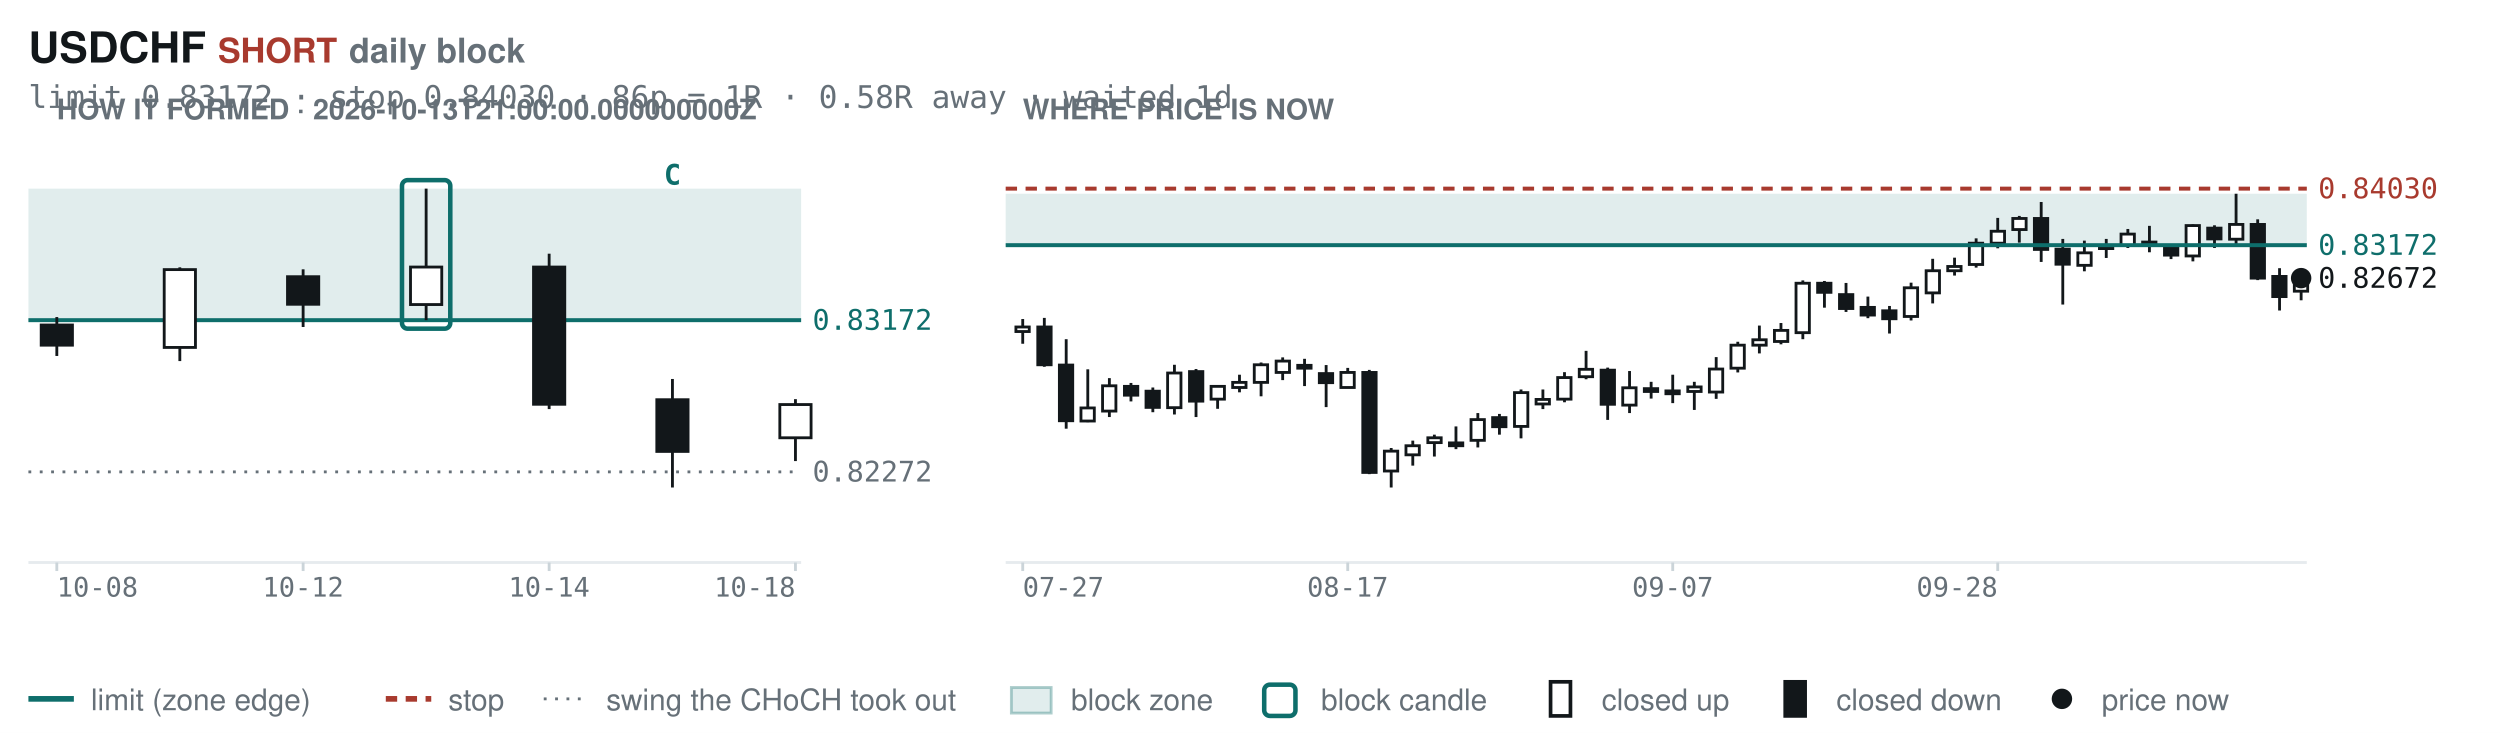
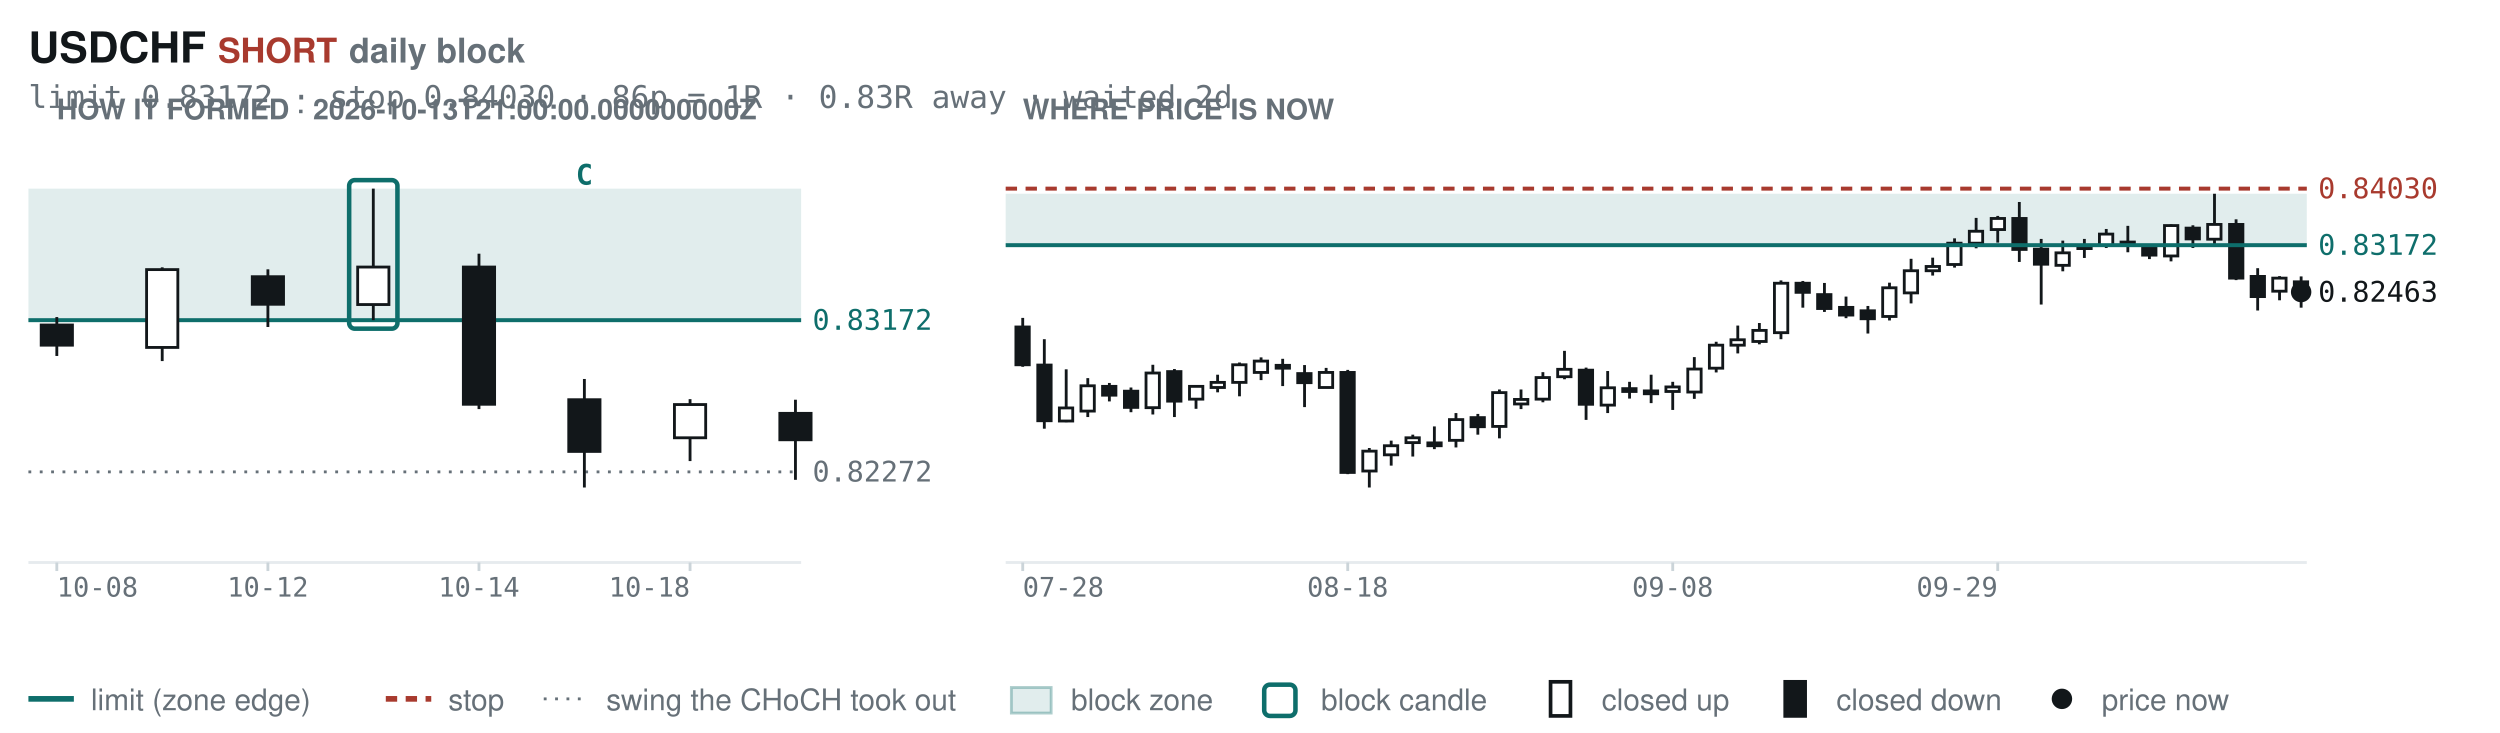
<svg xmlns="http://www.w3.org/2000/svg" viewBox="0 0 880 258" width="880" height="258" role="img" aria-label="USDCHF short order block: the candles that formed it, and where price is now">
  <rect width="880" height="258" fill="#FFFFFF" />
  <text x="10" y="22" fill="#12171A" font-family="system-ui,-apple-system,Segoe UI,Helvetica,Arial,sans-serif" font-size="15" font-weight="700">USDCHF <tspan fill="#A83A2E" font-size="12">SHORT</tspan>
    <tspan fill="#667078" font-size="12">daily block</tspan>
  </text>
-   <text x="10" y="38" fill="#667078" font-family="ui-monospace,SFMono-Regular,Menlo,Consolas,monospace" font-size="11">limit 0.83172 · stop 0.84030 · 86p = 1R · 0.58R away · waited 1d</text>
+   <text x="10" y="38" fill="#667078" font-family="ui-monospace,SFMono-Regular,Menlo,Consolas,monospace" font-size="11">limit 0.83172 · stop 0.84030 · 86p = 1R · 0.83R away · waited 2d</text>
  <text x="20" y="42" fill="#667078" font-family="system-ui,-apple-system,Segoe UI,Helvetica,Arial,sans-serif" font-size="10" font-weight="600">HOW IT FORMED · 2026-10-13T21:00:00.000000000Z</text>
  <text x="360" y="42" fill="#667078" font-family="system-ui,-apple-system,Segoe UI,Helvetica,Arial,sans-serif" font-size="10" font-weight="600">WHERE PRICE IS NOW</text>
  <rect x="10.0" y="66.4" width="272.0" height="46.3" fill="#0E6E6B1F" />
  <line x1="10.0" y1="166.1" x2="282.0" y2="166.1" stroke="#667078" stroke-width="1" stroke-dasharray="1 3" />
  <line x1="10.0" y1="112.7" x2="282.0" y2="112.7" stroke="#0E6E6B" stroke-width="1.4" />
  <line x1="20.0" y1="111.6" x2="20.0" y2="125.3" stroke="#12171A" stroke-width="1" />
  <rect x="14.5" y="114.4" width="11.0" height="7.1" fill="#12171A" stroke="#12171A" stroke-width="1" />
-   <line x1="63.3" y1="94.1" x2="63.3" y2="127.1" stroke="#12171A" stroke-width="1" />
-   <rect x="57.8" y="94.9" width="11.0" height="27.4" fill="#FFFFFF" stroke="#12171A" stroke-width="1" />
-   <line x1="106.7" y1="94.8" x2="106.7" y2="115.1" stroke="#12171A" stroke-width="1" />
-   <rect x="101.2" y="97.4" width="11.0" height="9.7" fill="#12171A" stroke="#12171A" stroke-width="1" />
-   <line x1="150.0" y1="66.4" x2="150.0" y2="112.7" stroke="#12171A" stroke-width="1" />
-   <rect x="144.5" y="94.0" width="11.0" height="13.2" fill="#FFFFFF" stroke="#12171A" stroke-width="1" />
-   <line x1="193.3" y1="89.3" x2="193.3" y2="144.0" stroke="#12171A" stroke-width="1" />
-   <rect x="187.8" y="94.0" width="11.0" height="48.3" fill="#12171A" stroke="#12171A" stroke-width="1" />
-   <line x1="236.7" y1="133.4" x2="236.7" y2="171.6" stroke="#12171A" stroke-width="1" />
-   <rect x="231.2" y="140.7" width="11.0" height="18.2" fill="#12171A" stroke="#12171A" stroke-width="1" />
-   <line x1="280.0" y1="140.5" x2="280.0" y2="162.3" stroke="#12171A" stroke-width="1" />
-   <rect x="274.5" y="142.4" width="11.0" height="11.7" fill="#FFFFFF" stroke="#12171A" stroke-width="1" />
-   <rect x="141.5" y="63.4" width="17.0" height="52.3" fill="none" stroke="#0E6E6B" stroke-width="1.6" rx="2" />
-   <text x="236.7" y="65" fill="#0E6E6B" text-anchor="middle" font-family="ui-monospace,SFMono-Regular,Menlo,Consolas,monospace" font-size="10" font-weight="700">C</text>
+   <line x1="57.1" y1="94.1" x2="57.1" y2="127.1" stroke="#12171A" stroke-width="1" />
+   <rect x="51.6" y="94.9" width="11.0" height="27.4" fill="#FFFFFF" stroke="#12171A" stroke-width="1" />
+   <line x1="94.3" y1="94.8" x2="94.3" y2="115.1" stroke="#12171A" stroke-width="1" />
+   <rect x="88.8" y="97.4" width="11.0" height="9.7" fill="#12171A" stroke="#12171A" stroke-width="1" />
+   <line x1="131.4" y1="66.4" x2="131.4" y2="112.7" stroke="#12171A" stroke-width="1" />
+   <rect x="125.9" y="94.0" width="11.0" height="13.2" fill="#FFFFFF" stroke="#12171A" stroke-width="1" />
+   <line x1="168.6" y1="89.3" x2="168.6" y2="144.0" stroke="#12171A" stroke-width="1" />
+   <rect x="163.1" y="94.0" width="11.0" height="48.3" fill="#12171A" stroke="#12171A" stroke-width="1" />
+   <line x1="205.7" y1="133.4" x2="205.7" y2="171.6" stroke="#12171A" stroke-width="1" />
+   <rect x="200.2" y="140.7" width="11.0" height="18.2" fill="#12171A" stroke="#12171A" stroke-width="1" />
+   <line x1="242.9" y1="140.5" x2="242.9" y2="162.3" stroke="#12171A" stroke-width="1" />
+   <rect x="237.4" y="142.4" width="11.0" height="11.7" fill="#FFFFFF" stroke="#12171A" stroke-width="1" />
+   <line x1="280.0" y1="140.7" x2="280.0" y2="168.9" stroke="#12171A" stroke-width="1" />
+   <rect x="274.5" y="145.5" width="11.0" height="9.3" fill="#12171A" stroke="#12171A" stroke-width="1" />
+   <rect x="122.9" y="63.4" width="17.0" height="52.3" fill="none" stroke="#0E6E6B" stroke-width="1.6" rx="2" />
+   <text x="205.7" y="65" fill="#0E6E6B" text-anchor="middle" font-family="ui-monospace,SFMono-Regular,Menlo,Consolas,monospace" font-size="10" font-weight="700">C</text>
  <line x1="10.0" y1="198.0" x2="282.0" y2="198.0" stroke="#E6EBEE" stroke-width="1" />
  <line x1="20.0" y1="198.0" x2="20.0" y2="201.0" stroke="#CBD4D9" stroke-width="1" />
  <text x="20.0" y="210.0" fill="#667078" text-anchor="start" font-family="ui-monospace,SFMono-Regular,Menlo,Consolas,monospace" font-size="9.5">10-08</text>
-   <line x1="106.7" y1="198.0" x2="106.7" y2="201.0" stroke="#CBD4D9" stroke-width="1" />
-   <text x="106.7" y="210.0" fill="#667078" text-anchor="middle" font-family="ui-monospace,SFMono-Regular,Menlo,Consolas,monospace" font-size="9.5">10-12</text>
-   <line x1="193.3" y1="198.0" x2="193.3" y2="201.0" stroke="#CBD4D9" stroke-width="1" />
-   <text x="193.3" y="210.0" fill="#667078" text-anchor="middle" font-family="ui-monospace,SFMono-Regular,Menlo,Consolas,monospace" font-size="9.5">10-14</text>
-   <line x1="280.0" y1="198.0" x2="280.0" y2="201.0" stroke="#CBD4D9" stroke-width="1" />
-   <text x="280.0" y="210.0" fill="#667078" text-anchor="end" font-family="ui-monospace,SFMono-Regular,Menlo,Consolas,monospace" font-size="9.5">10-18</text>
+   <line x1="94.3" y1="198.0" x2="94.3" y2="201.0" stroke="#CBD4D9" stroke-width="1" />
+   <text x="94.3" y="210.0" fill="#667078" text-anchor="middle" font-family="ui-monospace,SFMono-Regular,Menlo,Consolas,monospace" font-size="9.5">10-12</text>
+   <line x1="168.6" y1="198.0" x2="168.6" y2="201.0" stroke="#CBD4D9" stroke-width="1" />
+   <text x="168.6" y="210.0" fill="#667078" text-anchor="middle" font-family="ui-monospace,SFMono-Regular,Menlo,Consolas,monospace" font-size="9.5">10-14</text>
+   <line x1="242.9" y1="198.0" x2="242.9" y2="201.0" stroke="#CBD4D9" stroke-width="1" />
+   <text x="242.9" y="210.0" fill="#667078" text-anchor="end" font-family="ui-monospace,SFMono-Regular,Menlo,Consolas,monospace" font-size="9.5">10-18</text>
  <text x="286.0" y="116.1" fill="#0E6E6B" font-family="ui-monospace,SFMono-Regular,Menlo,Consolas,monospace" font-size="10">0.83172</text>
  <text x="286.0" y="169.5" fill="#667078" font-family="ui-monospace,SFMono-Regular,Menlo,Consolas,monospace" font-size="10">0.82272</text>
  <rect x="354.0" y="68.2" width="458.0" height="18.1" fill="#0E6E6B1F" />
-   <line x1="360.0" y1="112.3" x2="360.0" y2="121.0" stroke="#12171A" stroke-width="1" />
-   <rect x="357.6" y="115.1" width="4.7" height="1.6" fill="#FFFFFF" stroke="#12171A" stroke-width="1" />
-   <line x1="367.6" y1="111.9" x2="367.6" y2="129.1" stroke="#12171A" stroke-width="1" />
-   <rect x="365.3" y="115.1" width="4.7" height="13.3" fill="#12171A" stroke="#12171A" stroke-width="1" />
-   <line x1="375.3" y1="119.4" x2="375.3" y2="150.9" stroke="#12171A" stroke-width="1" />
-   <rect x="372.9" y="128.5" width="4.7" height="19.6" fill="#12171A" stroke="#12171A" stroke-width="1" />
-   <line x1="382.9" y1="130.0" x2="382.9" y2="148.6" stroke="#12171A" stroke-width="1" />
-   <rect x="380.5" y="143.6" width="4.7" height="4.6" fill="#FFFFFF" stroke="#12171A" stroke-width="1" />
-   <line x1="390.5" y1="133.1" x2="390.5" y2="146.8" stroke="#12171A" stroke-width="1" />
-   <rect x="388.1" y="135.8" width="4.7" height="8.9" fill="#FFFFFF" stroke="#12171A" stroke-width="1" />
-   <line x1="398.1" y1="134.8" x2="398.1" y2="141.3" stroke="#12171A" stroke-width="1" />
-   <rect x="395.8" y="136.0" width="4.7" height="3.1" fill="#12171A" stroke="#12171A" stroke-width="1" />
-   <line x1="405.8" y1="136.4" x2="405.8" y2="145.1" stroke="#12171A" stroke-width="1" />
-   <rect x="403.4" y="137.7" width="4.7" height="5.7" fill="#12171A" stroke="#12171A" stroke-width="1" />
-   <line x1="413.4" y1="128.4" x2="413.4" y2="145.9" stroke="#12171A" stroke-width="1" />
-   <rect x="411.0" y="131.3" width="4.7" height="12.2" fill="#FFFFFF" stroke="#12171A" stroke-width="1" />
-   <line x1="421.0" y1="129.9" x2="421.0" y2="146.8" stroke="#12171A" stroke-width="1" />
-   <rect x="418.7" y="130.8" width="4.7" height="10.4" fill="#12171A" stroke="#12171A" stroke-width="1" />
-   <line x1="428.6" y1="135.7" x2="428.6" y2="143.9" stroke="#12171A" stroke-width="1" />
-   <rect x="426.3" y="136.0" width="4.7" height="4.5" fill="#FFFFFF" stroke="#12171A" stroke-width="1" />
-   <line x1="436.3" y1="131.9" x2="436.3" y2="138.1" stroke="#12171A" stroke-width="1" />
-   <rect x="433.9" y="134.6" width="4.7" height="1.8" fill="#FFFFFF" stroke="#12171A" stroke-width="1" />
-   <line x1="443.9" y1="127.6" x2="443.9" y2="139.5" stroke="#12171A" stroke-width="1" />
-   <rect x="441.5" y="128.4" width="4.7" height="6.2" fill="#FFFFFF" stroke="#12171A" stroke-width="1" />
-   <line x1="451.5" y1="125.8" x2="451.5" y2="133.8" stroke="#12171A" stroke-width="1" />
-   <rect x="449.2" y="127.1" width="4.7" height="4.0" fill="#FFFFFF" stroke="#12171A" stroke-width="1" />
-   <line x1="459.2" y1="126.3" x2="459.2" y2="135.9" stroke="#12171A" stroke-width="1" />
-   <rect x="456.8" y="128.6" width="4.7" height="1.0" fill="#12171A" stroke="#12171A" stroke-width="1" />
-   <line x1="466.8" y1="128.5" x2="466.8" y2="143.3" stroke="#12171A" stroke-width="1" />
-   <rect x="464.4" y="131.5" width="4.7" height="3.2" fill="#12171A" stroke="#12171A" stroke-width="1" />
-   <line x1="474.4" y1="129.5" x2="474.4" y2="136.4" stroke="#12171A" stroke-width="1" />
-   <rect x="472.0" y="131.1" width="4.7" height="5.3" fill="#FFFFFF" stroke="#12171A" stroke-width="1" />
-   <line x1="482.0" y1="130.2" x2="482.0" y2="166.9" stroke="#12171A" stroke-width="1" />
-   <rect x="479.7" y="131.1" width="4.7" height="35.2" fill="#12171A" stroke="#12171A" stroke-width="1" />
-   <line x1="489.7" y1="157.7" x2="489.7" y2="171.6" stroke="#12171A" stroke-width="1" />
-   <rect x="487.3" y="158.8" width="4.7" height="7.0" fill="#FFFFFF" stroke="#12171A" stroke-width="1" />
-   <line x1="497.3" y1="155.1" x2="497.3" y2="163.9" stroke="#12171A" stroke-width="1" />
-   <rect x="494.9" y="156.9" width="4.7" height="3.2" fill="#FFFFFF" stroke="#12171A" stroke-width="1" />
-   <line x1="504.9" y1="153.0" x2="504.9" y2="160.7" stroke="#12171A" stroke-width="1" />
-   <rect x="502.6" y="154.1" width="4.7" height="1.7" fill="#FFFFFF" stroke="#12171A" stroke-width="1" />
-   <line x1="512.5" y1="150.1" x2="512.5" y2="158.1" stroke="#12171A" stroke-width="1" />
-   <rect x="510.2" y="155.9" width="4.7" height="1.0" fill="#12171A" stroke="#12171A" stroke-width="1" />
-   <line x1="520.2" y1="145.4" x2="520.2" y2="157.5" stroke="#12171A" stroke-width="1" />
-   <rect x="517.8" y="147.7" width="4.7" height="7.3" fill="#FFFFFF" stroke="#12171A" stroke-width="1" />
-   <line x1="527.8" y1="145.7" x2="527.8" y2="153.0" stroke="#12171A" stroke-width="1" />
-   <rect x="525.4" y="147.0" width="4.7" height="3.2" fill="#12171A" stroke="#12171A" stroke-width="1" />
-   <line x1="535.4" y1="137.1" x2="535.4" y2="154.3" stroke="#12171A" stroke-width="1" />
-   <rect x="533.1" y="138.2" width="4.7" height="11.9" fill="#FFFFFF" stroke="#12171A" stroke-width="1" />
-   <line x1="543.1" y1="137.1" x2="543.1" y2="144.0" stroke="#12171A" stroke-width="1" />
-   <rect x="540.7" y="140.6" width="4.7" height="1.6" fill="#FFFFFF" stroke="#12171A" stroke-width="1" />
-   <line x1="550.7" y1="131.0" x2="550.7" y2="141.6" stroke="#12171A" stroke-width="1" />
-   <rect x="548.3" y="132.9" width="4.7" height="7.6" fill="#FFFFFF" stroke="#12171A" stroke-width="1" />
-   <line x1="558.3" y1="123.5" x2="558.3" y2="133.5" stroke="#12171A" stroke-width="1" />
-   <rect x="555.9" y="130.0" width="4.7" height="2.6" fill="#FFFFFF" stroke="#12171A" stroke-width="1" />
-   <line x1="565.9" y1="129.4" x2="565.9" y2="147.8" stroke="#12171A" stroke-width="1" />
-   <rect x="563.6" y="130.3" width="4.7" height="12.0" fill="#12171A" stroke="#12171A" stroke-width="1" />
-   <line x1="573.6" y1="130.6" x2="573.6" y2="145.4" stroke="#12171A" stroke-width="1" />
-   <rect x="571.2" y="136.5" width="4.7" height="6.1" fill="#FFFFFF" stroke="#12171A" stroke-width="1" />
-   <line x1="581.2" y1="134.4" x2="581.2" y2="140.3" stroke="#12171A" stroke-width="1" />
-   <rect x="578.8" y="136.8" width="4.7" height="1.0" fill="#12171A" stroke="#12171A" stroke-width="1" />
-   <line x1="588.8" y1="131.9" x2="588.8" y2="141.9" stroke="#12171A" stroke-width="1" />
-   <rect x="586.4" y="137.6" width="4.7" height="1.0" fill="#FFFFFF" stroke="#12171A" stroke-width="1" />
-   <line x1="596.4" y1="134.4" x2="596.4" y2="144.3" stroke="#12171A" stroke-width="1" />
-   <rect x="594.1" y="136.2" width="4.7" height="1.6" fill="#FFFFFF" stroke="#12171A" stroke-width="1" />
-   <line x1="604.1" y1="125.7" x2="604.1" y2="140.4" stroke="#12171A" stroke-width="1" />
-   <rect x="601.7" y="129.9" width="4.7" height="8.1" fill="#FFFFFF" stroke="#12171A" stroke-width="1" />
-   <line x1="611.7" y1="120.3" x2="611.7" y2="131.1" stroke="#12171A" stroke-width="1" />
-   <rect x="609.3" y="121.5" width="4.7" height="8.1" fill="#FFFFFF" stroke="#12171A" stroke-width="1" />
-   <line x1="619.3" y1="114.6" x2="619.3" y2="124.4" stroke="#12171A" stroke-width="1" />
-   <rect x="617.0" y="119.6" width="4.7" height="1.9" fill="#FFFFFF" stroke="#12171A" stroke-width="1" />
-   <line x1="626.9" y1="113.7" x2="626.9" y2="121.2" stroke="#12171A" stroke-width="1" />
-   <rect x="624.6" y="116.3" width="4.7" height="3.9" fill="#FFFFFF" stroke="#12171A" stroke-width="1" />
-   <line x1="634.6" y1="98.7" x2="634.6" y2="119.4" stroke="#12171A" stroke-width="1" />
-   <rect x="632.2" y="99.7" width="4.7" height="17.4" fill="#FFFFFF" stroke="#12171A" stroke-width="1" />
-   <line x1="642.2" y1="98.9" x2="642.2" y2="108.3" stroke="#12171A" stroke-width="1" />
-   <rect x="639.8" y="99.7" width="4.7" height="3.2" fill="#12171A" stroke="#12171A" stroke-width="1" />
-   <line x1="649.8" y1="99.6" x2="649.8" y2="109.8" stroke="#12171A" stroke-width="1" />
-   <rect x="647.5" y="103.7" width="4.7" height="4.9" fill="#12171A" stroke="#12171A" stroke-width="1" />
-   <line x1="657.5" y1="104.4" x2="657.5" y2="112.0" stroke="#12171A" stroke-width="1" />
-   <rect x="655.1" y="108.2" width="4.7" height="2.7" fill="#12171A" stroke="#12171A" stroke-width="1" />
-   <line x1="665.1" y1="107.7" x2="665.1" y2="117.4" stroke="#12171A" stroke-width="1" />
-   <rect x="662.7" y="109.4" width="4.7" height="2.8" fill="#12171A" stroke="#12171A" stroke-width="1" />
-   <line x1="672.7" y1="99.5" x2="672.7" y2="112.8" stroke="#12171A" stroke-width="1" />
-   <rect x="670.3" y="101.3" width="4.7" height="10.1" fill="#FFFFFF" stroke="#12171A" stroke-width="1" />
-   <line x1="680.3" y1="91.1" x2="680.3" y2="106.8" stroke="#12171A" stroke-width="1" />
-   <rect x="678.0" y="95.3" width="4.7" height="7.8" fill="#FFFFFF" stroke="#12171A" stroke-width="1" />
-   <line x1="688.0" y1="90.7" x2="688.0" y2="97.0" stroke="#12171A" stroke-width="1" />
-   <rect x="685.6" y="93.8" width="4.7" height="1.5" fill="#FFFFFF" stroke="#12171A" stroke-width="1" />
-   <line x1="695.6" y1="83.9" x2="695.6" y2="94.2" stroke="#12171A" stroke-width="1" />
-   <rect x="693.2" y="85.6" width="4.7" height="7.5" fill="#FFFFFF" stroke="#12171A" stroke-width="1" />
-   <line x1="703.2" y1="76.7" x2="703.2" y2="87.4" stroke="#12171A" stroke-width="1" />
-   <rect x="700.9" y="81.4" width="4.7" height="4.2" fill="#FFFFFF" stroke="#12171A" stroke-width="1" />
-   <line x1="710.8" y1="76.0" x2="710.8" y2="85.4" stroke="#12171A" stroke-width="1" />
-   <rect x="708.5" y="76.9" width="4.7" height="3.9" fill="#FFFFFF" stroke="#12171A" stroke-width="1" />
-   <line x1="718.5" y1="71.1" x2="718.5" y2="92.2" stroke="#12171A" stroke-width="1" />
-   <rect x="716.1" y="76.9" width="4.7" height="10.9" fill="#12171A" stroke="#12171A" stroke-width="1" />
-   <line x1="726.1" y1="84.1" x2="726.1" y2="107.2" stroke="#12171A" stroke-width="1" />
-   <rect x="723.7" y="87.7" width="4.7" height="5.3" fill="#12171A" stroke="#12171A" stroke-width="1" />
-   <line x1="733.7" y1="84.7" x2="733.7" y2="95.5" stroke="#12171A" stroke-width="1" />
-   <rect x="731.4" y="89.0" width="4.7" height="4.4" fill="#FFFFFF" stroke="#12171A" stroke-width="1" />
-   <line x1="741.4" y1="84.1" x2="741.4" y2="90.8" stroke="#12171A" stroke-width="1" />
-   <rect x="739.0" y="86.5" width="4.7" height="1.0" fill="#FFFFFF" stroke="#12171A" stroke-width="1" />
-   <line x1="749.0" y1="80.6" x2="749.0" y2="87.3" stroke="#12171A" stroke-width="1" />
-   <rect x="746.6" y="82.4" width="4.7" height="4.0" fill="#FFFFFF" stroke="#12171A" stroke-width="1" />
-   <line x1="756.6" y1="79.5" x2="756.6" y2="88.8" stroke="#12171A" stroke-width="1" />
-   <rect x="754.2" y="85.2" width="4.7" height="1.2" fill="#12171A" stroke="#12171A" stroke-width="1" />
-   <line x1="764.2" y1="85.9" x2="764.2" y2="91.2" stroke="#12171A" stroke-width="1" />
-   <rect x="761.9" y="87.0" width="4.7" height="2.8" fill="#12171A" stroke="#12171A" stroke-width="1" />
-   <line x1="771.9" y1="79.0" x2="771.9" y2="92.0" stroke="#12171A" stroke-width="1" />
-   <rect x="769.5" y="79.4" width="4.7" height="10.7" fill="#FFFFFF" stroke="#12171A" stroke-width="1" />
-   <line x1="779.5" y1="79.3" x2="779.5" y2="87.3" stroke="#12171A" stroke-width="1" />
-   <rect x="777.1" y="80.3" width="4.7" height="3.8" fill="#12171A" stroke="#12171A" stroke-width="1" />
-   <line x1="787.1" y1="68.2" x2="787.1" y2="86.3" stroke="#12171A" stroke-width="1" />
-   <rect x="784.8" y="79.0" width="4.7" height="5.2" fill="#FFFFFF" stroke="#12171A" stroke-width="1" />
-   <line x1="794.7" y1="77.2" x2="794.7" y2="98.6" stroke="#12171A" stroke-width="1" />
-   <rect x="792.4" y="79.0" width="4.7" height="18.9" fill="#12171A" stroke="#12171A" stroke-width="1" />
-   <line x1="802.4" y1="94.4" x2="802.4" y2="109.3" stroke="#12171A" stroke-width="1" />
-   <rect x="800.0" y="97.3" width="4.7" height="7.1" fill="#12171A" stroke="#12171A" stroke-width="1" />
-   <line x1="810.0" y1="97.2" x2="810.0" y2="105.7" stroke="#12171A" stroke-width="1" />
-   <rect x="807.6" y="97.9" width="4.7" height="4.6" fill="#FFFFFF" stroke="#12171A" stroke-width="1" />
+   <line x1="360.0" y1="111.9" x2="360.0" y2="129.1" stroke="#12171A" stroke-width="1" />
+   <rect x="357.6" y="115.1" width="4.7" height="13.3" fill="#12171A" stroke="#12171A" stroke-width="1" />
+   <line x1="367.6" y1="119.4" x2="367.6" y2="150.9" stroke="#12171A" stroke-width="1" />
+   <rect x="365.3" y="128.5" width="4.7" height="19.6" fill="#12171A" stroke="#12171A" stroke-width="1" />
+   <line x1="375.3" y1="130.0" x2="375.3" y2="148.6" stroke="#12171A" stroke-width="1" />
+   <rect x="372.9" y="143.6" width="4.7" height="4.6" fill="#FFFFFF" stroke="#12171A" stroke-width="1" />
+   <line x1="382.9" y1="133.1" x2="382.9" y2="146.8" stroke="#12171A" stroke-width="1" />
+   <rect x="380.5" y="135.8" width="4.7" height="8.9" fill="#FFFFFF" stroke="#12171A" stroke-width="1" />
+   <line x1="390.5" y1="134.8" x2="390.5" y2="141.3" stroke="#12171A" stroke-width="1" />
+   <rect x="388.1" y="136.0" width="4.7" height="3.1" fill="#12171A" stroke="#12171A" stroke-width="1" />
+   <line x1="398.1" y1="136.4" x2="398.1" y2="145.1" stroke="#12171A" stroke-width="1" />
+   <rect x="395.8" y="137.7" width="4.7" height="5.7" fill="#12171A" stroke="#12171A" stroke-width="1" />
+   <line x1="405.8" y1="128.4" x2="405.8" y2="145.9" stroke="#12171A" stroke-width="1" />
+   <rect x="403.4" y="131.3" width="4.7" height="12.2" fill="#FFFFFF" stroke="#12171A" stroke-width="1" />
+   <line x1="413.4" y1="129.9" x2="413.4" y2="146.8" stroke="#12171A" stroke-width="1" />
+   <rect x="411.0" y="130.8" width="4.7" height="10.4" fill="#12171A" stroke="#12171A" stroke-width="1" />
+   <line x1="421.0" y1="135.7" x2="421.0" y2="143.9" stroke="#12171A" stroke-width="1" />
+   <rect x="418.7" y="136.0" width="4.7" height="4.5" fill="#FFFFFF" stroke="#12171A" stroke-width="1" />
+   <line x1="428.6" y1="131.9" x2="428.6" y2="138.1" stroke="#12171A" stroke-width="1" />
+   <rect x="426.3" y="134.6" width="4.7" height="1.8" fill="#FFFFFF" stroke="#12171A" stroke-width="1" />
+   <line x1="436.3" y1="127.6" x2="436.3" y2="139.5" stroke="#12171A" stroke-width="1" />
+   <rect x="433.9" y="128.4" width="4.7" height="6.2" fill="#FFFFFF" stroke="#12171A" stroke-width="1" />
+   <line x1="443.9" y1="125.8" x2="443.9" y2="133.8" stroke="#12171A" stroke-width="1" />
+   <rect x="441.5" y="127.1" width="4.7" height="4.0" fill="#FFFFFF" stroke="#12171A" stroke-width="1" />
+   <line x1="451.5" y1="126.3" x2="451.5" y2="135.9" stroke="#12171A" stroke-width="1" />
+   <rect x="449.2" y="128.6" width="4.7" height="1.0" fill="#12171A" stroke="#12171A" stroke-width="1" />
+   <line x1="459.2" y1="128.5" x2="459.2" y2="143.3" stroke="#12171A" stroke-width="1" />
+   <rect x="456.8" y="131.5" width="4.7" height="3.2" fill="#12171A" stroke="#12171A" stroke-width="1" />
+   <line x1="466.8" y1="129.5" x2="466.8" y2="136.4" stroke="#12171A" stroke-width="1" />
+   <rect x="464.4" y="131.1" width="4.7" height="5.3" fill="#FFFFFF" stroke="#12171A" stroke-width="1" />
+   <line x1="474.4" y1="130.2" x2="474.4" y2="166.9" stroke="#12171A" stroke-width="1" />
+   <rect x="472.0" y="131.1" width="4.7" height="35.2" fill="#12171A" stroke="#12171A" stroke-width="1" />
+   <line x1="482.0" y1="157.7" x2="482.0" y2="171.6" stroke="#12171A" stroke-width="1" />
+   <rect x="479.7" y="158.8" width="4.7" height="7.0" fill="#FFFFFF" stroke="#12171A" stroke-width="1" />
+   <line x1="489.7" y1="155.1" x2="489.7" y2="163.9" stroke="#12171A" stroke-width="1" />
+   <rect x="487.3" y="156.9" width="4.7" height="3.2" fill="#FFFFFF" stroke="#12171A" stroke-width="1" />
+   <line x1="497.3" y1="153.0" x2="497.3" y2="160.7" stroke="#12171A" stroke-width="1" />
+   <rect x="494.9" y="154.1" width="4.7" height="1.7" fill="#FFFFFF" stroke="#12171A" stroke-width="1" />
+   <line x1="504.9" y1="150.1" x2="504.9" y2="158.1" stroke="#12171A" stroke-width="1" />
+   <rect x="502.6" y="155.9" width="4.7" height="1.0" fill="#12171A" stroke="#12171A" stroke-width="1" />
+   <line x1="512.5" y1="145.4" x2="512.5" y2="157.5" stroke="#12171A" stroke-width="1" />
+   <rect x="510.2" y="147.7" width="4.7" height="7.3" fill="#FFFFFF" stroke="#12171A" stroke-width="1" />
+   <line x1="520.2" y1="145.7" x2="520.2" y2="153.0" stroke="#12171A" stroke-width="1" />
+   <rect x="517.8" y="147.0" width="4.7" height="3.2" fill="#12171A" stroke="#12171A" stroke-width="1" />
+   <line x1="527.8" y1="137.1" x2="527.8" y2="154.3" stroke="#12171A" stroke-width="1" />
+   <rect x="525.4" y="138.2" width="4.7" height="11.9" fill="#FFFFFF" stroke="#12171A" stroke-width="1" />
+   <line x1="535.4" y1="137.1" x2="535.4" y2="144.0" stroke="#12171A" stroke-width="1" />
+   <rect x="533.1" y="140.6" width="4.7" height="1.6" fill="#FFFFFF" stroke="#12171A" stroke-width="1" />
+   <line x1="543.1" y1="131.0" x2="543.1" y2="141.6" stroke="#12171A" stroke-width="1" />
+   <rect x="540.7" y="132.9" width="4.7" height="7.6" fill="#FFFFFF" stroke="#12171A" stroke-width="1" />
+   <line x1="550.7" y1="123.5" x2="550.7" y2="133.5" stroke="#12171A" stroke-width="1" />
+   <rect x="548.3" y="130.0" width="4.7" height="2.6" fill="#FFFFFF" stroke="#12171A" stroke-width="1" />
+   <line x1="558.3" y1="129.4" x2="558.3" y2="147.8" stroke="#12171A" stroke-width="1" />
+   <rect x="555.9" y="130.3" width="4.7" height="12.0" fill="#12171A" stroke="#12171A" stroke-width="1" />
+   <line x1="565.9" y1="130.6" x2="565.9" y2="145.4" stroke="#12171A" stroke-width="1" />
+   <rect x="563.6" y="136.5" width="4.7" height="6.1" fill="#FFFFFF" stroke="#12171A" stroke-width="1" />
+   <line x1="573.6" y1="134.4" x2="573.6" y2="140.3" stroke="#12171A" stroke-width="1" />
+   <rect x="571.2" y="136.8" width="4.7" height="1.0" fill="#12171A" stroke="#12171A" stroke-width="1" />
+   <line x1="581.2" y1="131.9" x2="581.2" y2="141.9" stroke="#12171A" stroke-width="1" />
+   <rect x="578.8" y="137.6" width="4.7" height="1.0" fill="#FFFFFF" stroke="#12171A" stroke-width="1" />
+   <line x1="588.8" y1="134.4" x2="588.8" y2="144.3" stroke="#12171A" stroke-width="1" />
+   <rect x="586.4" y="136.2" width="4.7" height="1.6" fill="#FFFFFF" stroke="#12171A" stroke-width="1" />
+   <line x1="596.4" y1="125.7" x2="596.4" y2="140.4" stroke="#12171A" stroke-width="1" />
+   <rect x="594.1" y="129.9" width="4.7" height="8.1" fill="#FFFFFF" stroke="#12171A" stroke-width="1" />
+   <line x1="604.1" y1="120.3" x2="604.1" y2="131.1" stroke="#12171A" stroke-width="1" />
+   <rect x="601.7" y="121.5" width="4.7" height="8.1" fill="#FFFFFF" stroke="#12171A" stroke-width="1" />
+   <line x1="611.7" y1="114.6" x2="611.7" y2="124.4" stroke="#12171A" stroke-width="1" />
+   <rect x="609.3" y="119.6" width="4.7" height="1.9" fill="#FFFFFF" stroke="#12171A" stroke-width="1" />
+   <line x1="619.3" y1="113.7" x2="619.3" y2="121.2" stroke="#12171A" stroke-width="1" />
+   <rect x="617.0" y="116.3" width="4.7" height="3.9" fill="#FFFFFF" stroke="#12171A" stroke-width="1" />
+   <line x1="626.9" y1="98.7" x2="626.9" y2="119.4" stroke="#12171A" stroke-width="1" />
+   <rect x="624.6" y="99.7" width="4.7" height="17.4" fill="#FFFFFF" stroke="#12171A" stroke-width="1" />
+   <line x1="634.6" y1="98.9" x2="634.6" y2="108.3" stroke="#12171A" stroke-width="1" />
+   <rect x="632.2" y="99.7" width="4.7" height="3.2" fill="#12171A" stroke="#12171A" stroke-width="1" />
+   <line x1="642.2" y1="99.6" x2="642.2" y2="109.8" stroke="#12171A" stroke-width="1" />
+   <rect x="639.8" y="103.7" width="4.7" height="4.9" fill="#12171A" stroke="#12171A" stroke-width="1" />
+   <line x1="649.8" y1="104.4" x2="649.8" y2="112.0" stroke="#12171A" stroke-width="1" />
+   <rect x="647.5" y="108.2" width="4.7" height="2.7" fill="#12171A" stroke="#12171A" stroke-width="1" />
+   <line x1="657.5" y1="107.7" x2="657.5" y2="117.4" stroke="#12171A" stroke-width="1" />
+   <rect x="655.1" y="109.4" width="4.7" height="2.8" fill="#12171A" stroke="#12171A" stroke-width="1" />
+   <line x1="665.1" y1="99.5" x2="665.1" y2="112.8" stroke="#12171A" stroke-width="1" />
+   <rect x="662.7" y="101.3" width="4.7" height="10.1" fill="#FFFFFF" stroke="#12171A" stroke-width="1" />
+   <line x1="672.7" y1="91.1" x2="672.7" y2="106.8" stroke="#12171A" stroke-width="1" />
+   <rect x="670.3" y="95.3" width="4.7" height="7.8" fill="#FFFFFF" stroke="#12171A" stroke-width="1" />
+   <line x1="680.3" y1="90.7" x2="680.3" y2="97.0" stroke="#12171A" stroke-width="1" />
+   <rect x="678.0" y="93.8" width="4.7" height="1.5" fill="#FFFFFF" stroke="#12171A" stroke-width="1" />
+   <line x1="688.0" y1="83.9" x2="688.0" y2="94.2" stroke="#12171A" stroke-width="1" />
+   <rect x="685.6" y="85.6" width="4.7" height="7.5" fill="#FFFFFF" stroke="#12171A" stroke-width="1" />
+   <line x1="695.6" y1="76.7" x2="695.6" y2="87.4" stroke="#12171A" stroke-width="1" />
+   <rect x="693.2" y="81.4" width="4.7" height="4.2" fill="#FFFFFF" stroke="#12171A" stroke-width="1" />
+   <line x1="703.2" y1="76.0" x2="703.2" y2="85.4" stroke="#12171A" stroke-width="1" />
+   <rect x="700.9" y="76.9" width="4.7" height="3.9" fill="#FFFFFF" stroke="#12171A" stroke-width="1" />
+   <line x1="710.8" y1="71.1" x2="710.8" y2="92.2" stroke="#12171A" stroke-width="1" />
+   <rect x="708.5" y="76.9" width="4.7" height="10.9" fill="#12171A" stroke="#12171A" stroke-width="1" />
+   <line x1="718.5" y1="84.1" x2="718.5" y2="107.2" stroke="#12171A" stroke-width="1" />
+   <rect x="716.1" y="87.7" width="4.7" height="5.3" fill="#12171A" stroke="#12171A" stroke-width="1" />
+   <line x1="726.1" y1="84.7" x2="726.1" y2="95.5" stroke="#12171A" stroke-width="1" />
+   <rect x="723.7" y="89.0" width="4.7" height="4.4" fill="#FFFFFF" stroke="#12171A" stroke-width="1" />
+   <line x1="733.7" y1="84.1" x2="733.7" y2="90.8" stroke="#12171A" stroke-width="1" />
+   <rect x="731.4" y="86.5" width="4.7" height="1.0" fill="#FFFFFF" stroke="#12171A" stroke-width="1" />
+   <line x1="741.4" y1="80.6" x2="741.4" y2="87.3" stroke="#12171A" stroke-width="1" />
+   <rect x="739.0" y="82.4" width="4.7" height="4.0" fill="#FFFFFF" stroke="#12171A" stroke-width="1" />
+   <line x1="749.0" y1="79.5" x2="749.0" y2="88.8" stroke="#12171A" stroke-width="1" />
+   <rect x="746.6" y="85.2" width="4.7" height="1.2" fill="#12171A" stroke="#12171A" stroke-width="1" />
+   <line x1="756.6" y1="85.9" x2="756.6" y2="91.2" stroke="#12171A" stroke-width="1" />
+   <rect x="754.2" y="87.0" width="4.7" height="2.8" fill="#12171A" stroke="#12171A" stroke-width="1" />
+   <line x1="764.2" y1="79.0" x2="764.2" y2="92.0" stroke="#12171A" stroke-width="1" />
+   <rect x="761.9" y="79.4" width="4.7" height="10.7" fill="#FFFFFF" stroke="#12171A" stroke-width="1" />
+   <line x1="771.9" y1="79.3" x2="771.9" y2="87.3" stroke="#12171A" stroke-width="1" />
+   <rect x="769.5" y="80.3" width="4.7" height="3.8" fill="#12171A" stroke="#12171A" stroke-width="1" />
+   <line x1="779.5" y1="68.2" x2="779.5" y2="86.3" stroke="#12171A" stroke-width="1" />
+   <rect x="777.1" y="79.0" width="4.7" height="5.2" fill="#FFFFFF" stroke="#12171A" stroke-width="1" />
+   <line x1="787.1" y1="77.2" x2="787.1" y2="98.6" stroke="#12171A" stroke-width="1" />
+   <rect x="784.8" y="79.0" width="4.7" height="18.9" fill="#12171A" stroke="#12171A" stroke-width="1" />
+   <line x1="794.7" y1="94.4" x2="794.7" y2="109.3" stroke="#12171A" stroke-width="1" />
+   <rect x="792.4" y="97.3" width="4.7" height="7.1" fill="#12171A" stroke="#12171A" stroke-width="1" />
+   <line x1="802.4" y1="97.2" x2="802.4" y2="105.7" stroke="#12171A" stroke-width="1" />
+   <rect x="800.0" y="97.9" width="4.7" height="4.6" fill="#FFFFFF" stroke="#12171A" stroke-width="1" />
+   <line x1="810.0" y1="97.3" x2="810.0" y2="108.3" stroke="#12171A" stroke-width="1" />
+   <rect x="807.6" y="99.2" width="4.7" height="3.6" fill="#12171A" stroke="#12171A" stroke-width="1" />
  <line x1="354.0" y1="86.3" x2="812.0" y2="86.3" stroke="#0E6E6B" stroke-width="1.4" />
  <line x1="354.0" y1="66.4" x2="812.0" y2="66.4" stroke="#A83A2E" stroke-width="1.4" stroke-dasharray="4 3" />
-   <circle cx="810.0" cy="97.9" r="3.6" fill="#12171A" />
+   <circle cx="810.0" cy="102.8" r="3.6" fill="#12171A" />
  <line x1="354.0" y1="198.0" x2="812.0" y2="198.0" stroke="#E6EBEE" stroke-width="1" />
  <line x1="360.0" y1="198.0" x2="360.0" y2="201.0" stroke="#CBD4D9" stroke-width="1" />
-   <text x="360.0" y="210.0" fill="#667078" text-anchor="start" font-family="ui-monospace,SFMono-Regular,Menlo,Consolas,monospace" font-size="9.5">07-27</text>
+   <text x="360.0" y="210.0" fill="#667078" text-anchor="start" font-family="ui-monospace,SFMono-Regular,Menlo,Consolas,monospace" font-size="9.5">07-28</text>
  <line x1="474.4" y1="198.0" x2="474.4" y2="201.0" stroke="#CBD4D9" stroke-width="1" />
-   <text x="474.4" y="210.0" fill="#667078" text-anchor="middle" font-family="ui-monospace,SFMono-Regular,Menlo,Consolas,monospace" font-size="9.5">08-17</text>
+   <text x="474.4" y="210.0" fill="#667078" text-anchor="middle" font-family="ui-monospace,SFMono-Regular,Menlo,Consolas,monospace" font-size="9.5">08-18</text>
  <line x1="588.8" y1="198.0" x2="588.8" y2="201.0" stroke="#CBD4D9" stroke-width="1" />
-   <text x="588.8" y="210.0" fill="#667078" text-anchor="middle" font-family="ui-monospace,SFMono-Regular,Menlo,Consolas,monospace" font-size="9.5">09-07</text>
+   <text x="588.8" y="210.0" fill="#667078" text-anchor="middle" font-family="ui-monospace,SFMono-Regular,Menlo,Consolas,monospace" font-size="9.5">09-08</text>
  <line x1="703.2" y1="198.0" x2="703.2" y2="201.0" stroke="#CBD4D9" stroke-width="1" />
-   <text x="703.2" y="210.0" fill="#667078" text-anchor="end" font-family="ui-monospace,SFMono-Regular,Menlo,Consolas,monospace" font-size="9.5">09-28</text>
+   <text x="703.2" y="210.0" fill="#667078" text-anchor="end" font-family="ui-monospace,SFMono-Regular,Menlo,Consolas,monospace" font-size="9.5">09-29</text>
  <text x="816.0" y="89.7" fill="#0E6E6B" font-family="ui-monospace,SFMono-Regular,Menlo,Consolas,monospace" font-size="10">0.83172</text>
  <text x="816.0" y="69.8" fill="#A83A2E" font-family="ui-monospace,SFMono-Regular,Menlo,Consolas,monospace" font-size="10">0.84030</text>
-   <text x="816.0" y="101.3" fill="#12171A" font-family="ui-monospace,SFMono-Regular,Menlo,Consolas,monospace" font-size="10">0.82672</text>
+   <text x="816.0" y="106.2" fill="#12171A" font-family="ui-monospace,SFMono-Regular,Menlo,Consolas,monospace" font-size="10">0.82463</text>
  <g transform="translate(10.0,242)">
    <line x1="0" y1="4" x2="16" y2="4" stroke="#0E6E6B" stroke-width="2" />
    <text x="22" y="8" fill="#667078" font-family="system-ui,-apple-system,Segoe UI,Helvetica,Arial,sans-serif" font-size="10.5">limit (zone edge)</text>
  </g>
  <g transform="translate(135.8,242)">
    <line x1="0" y1="4" x2="16" y2="4" stroke="#A83A2E" stroke-width="2" stroke-dasharray="4 3" />
    <text x="22" y="8" fill="#667078" font-family="system-ui,-apple-system,Segoe UI,Helvetica,Arial,sans-serif" font-size="10.5">stop</text>
  </g>
  <g transform="translate(191.4,242)">
    <line x1="0" y1="4" x2="16" y2="4" stroke="#667078" stroke-width="1" stroke-dasharray="1 3" />
    <text x="22" y="8" fill="#667078" font-family="system-ui,-apple-system,Segoe UI,Helvetica,Arial,sans-serif" font-size="10.5">swing the CHoCH took out</text>
  </g>
  <g transform="translate(355.0,242)">
    <rect x="1" y="0" width="14" height="9" fill="#0E6E6B1F" stroke="#0E6E6B55" />
    <text x="22" y="8" fill="#667078" font-family="system-ui,-apple-system,Segoe UI,Helvetica,Arial,sans-serif" font-size="10.5">block zone</text>
  </g>
  <g transform="translate(443.0,242)">
    <rect x="2" y="-1" width="11" height="11" fill="none" stroke="#0E6E6B" stroke-width="1.6" rx="2" />
    <text x="22" y="8" fill="#667078" font-family="system-ui,-apple-system,Segoe UI,Helvetica,Arial,sans-serif" font-size="10.5">block candle</text>
  </g>
  <g transform="translate(541.8,242)">
    <rect x="4" y="-2" width="7" height="12" fill="#FFFFFF" stroke="#12171A" stroke-width="1.3" />
    <text x="22" y="8" fill="#667078" font-family="system-ui,-apple-system,Segoe UI,Helvetica,Arial,sans-serif" font-size="10.5">closed up</text>
  </g>
  <g transform="translate(624.4,242)">
    <rect x="4" y="-2" width="7" height="12" fill="#12171A" stroke="#12171A" stroke-width="1.3" />
    <text x="22" y="8" fill="#667078" font-family="system-ui,-apple-system,Segoe UI,Helvetica,Arial,sans-serif" font-size="10.5">closed down</text>
  </g>
  <g transform="translate(717.8,242)">
    <circle cx="8" cy="4" r="3.6" fill="#12171A" />
    <text x="22" y="8" fill="#667078" font-family="system-ui,-apple-system,Segoe UI,Helvetica,Arial,sans-serif" font-size="10.5">price now</text>
  </g>
</svg>
